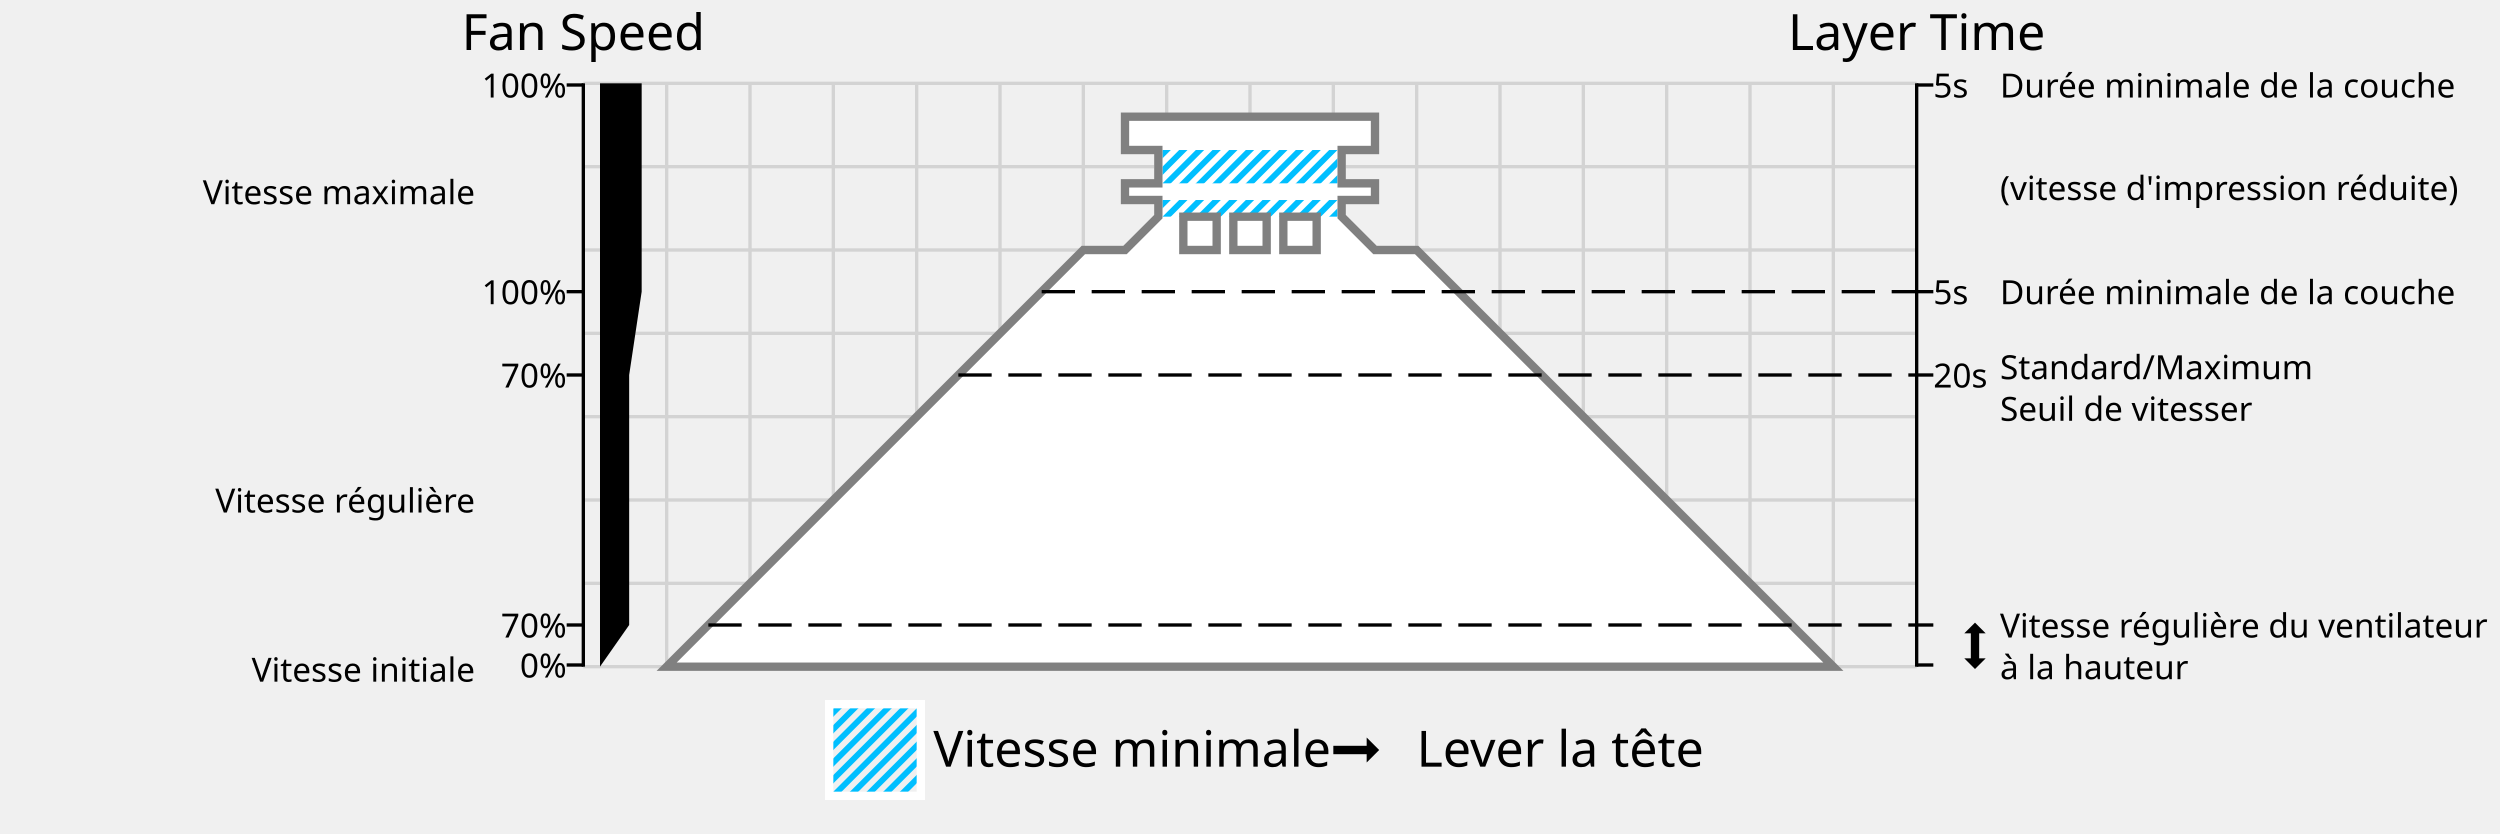
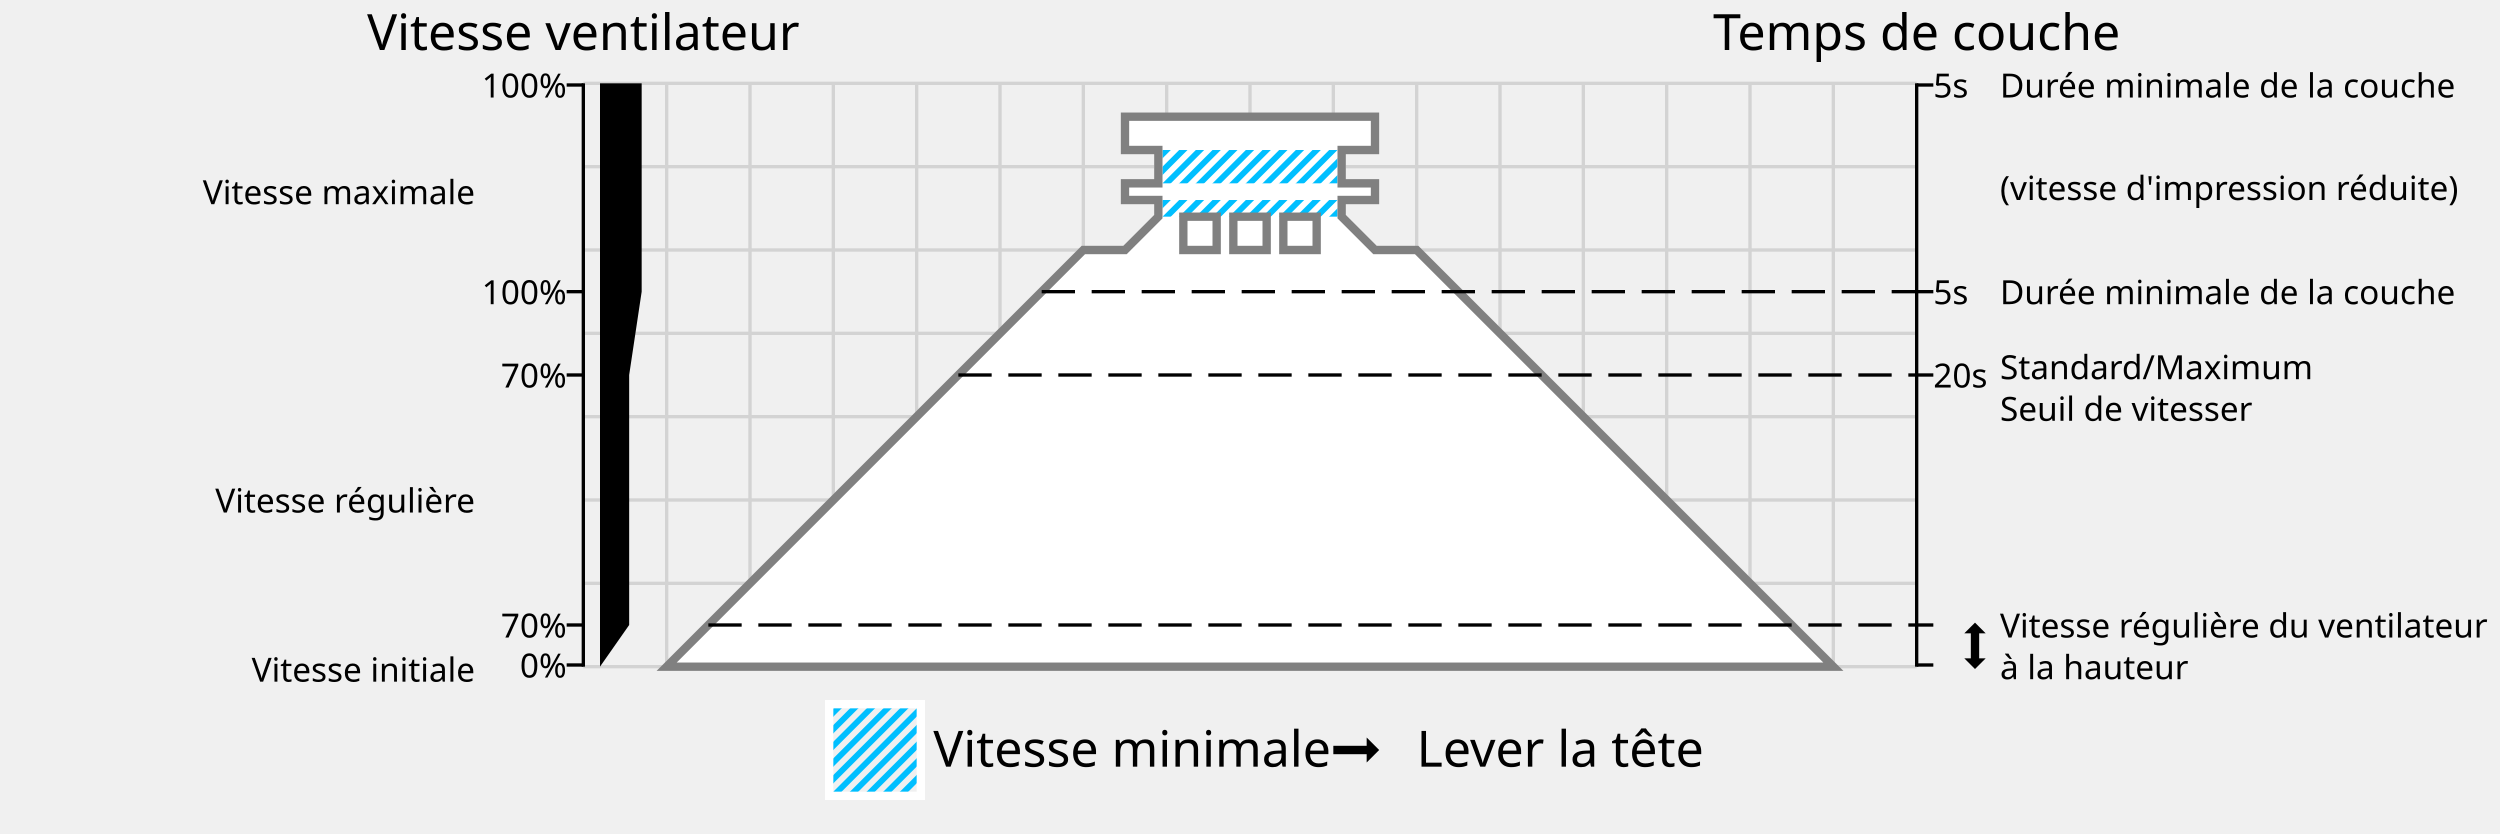
<svg xmlns="http://www.w3.org/2000/svg" width="3000" height="1000">
  <defs>
    <path id="model" d="M800,800 h1400 l-500,-500 h-50 l-40,-40 v-20 h40 v-20 h-40 v-40 h40 v-40 h-300 v40 h40 v40 h-40 v20 h40 v20 l-40,40 h-50 z m620,-500 h40 v-40 h-40 z m60,0 h40 v-40 h-40 z m60,0 h40 v-40 h-40 z" />
  </defs>
  <g stroke-width="4" stroke="lightgrey">
    <line x1="700" y1="800" x2="2300" y2="800" />
    <line x1="700" y1="700" x2="2300" y2="700" />
    <line x1="700" y1="600" x2="2300" y2="600" />
    <line x1="700" y1="500" x2="2300" y2="500" />
    <line x1="700" y1="400" x2="2300" y2="400" />
    <line x1="700" y1="300" x2="2300" y2="300" />
    <line x1="700" y1="200" x2="2300" y2="200" />
    <line x1="700" y1="100" x2="2300" y2="100" />
    <line x1="800" y1="100" x2="800" y2="800" />
    <line x1="900" y1="100" x2="900" y2="800" />
    <line x1="1000" y1="100" x2="1000" y2="800" />
    <line x1="1100" y1="100" x2="1100" y2="800" />
    <line x1="1200" y1="100" x2="1200" y2="800" />
    <line x1="1300" y1="100" x2="1300" y2="800" />
    <line x1="1400" y1="100" x2="1400" y2="800" />
    <line x1="1500" y1="100" x2="1500" y2="800" />
    <line x1="1600" y1="100" x2="1600" y2="800" />
    <line x1="1700" y1="100" x2="1700" y2="800" />
    <line x1="1800" y1="100" x2="1800" y2="800" />
    <line x1="1900" y1="100" x2="1900" y2="800" />
    <line x1="2000" y1="100" x2="2000" y2="800" />
    <line x1="2100" y1="100" x2="2100" y2="800" />
    <line x1="2200" y1="100" x2="2200" y2="800" />
  </g>
  <use href="#model" fill="white" />
  <g stroke="deepskyblue" stroke-width="7.071">
    <line x1="1390" y1="250" x2="1405" y2="235" />
    <line x1="1395" y1="265" x2="1425" y2="235" />
    <line x1="1415" y1="265" x2="1445" y2="235" />
    <line x1="1435" y1="265" x2="1465" y2="235" />
    <line x1="1455" y1="265" x2="1485" y2="235" />
    <line x1="1475" y1="265" x2="1505" y2="235" />
    <line x1="1495" y1="265" x2="1525" y2="235" />
    <line x1="1515" y1="265" x2="1545" y2="235" />
    <line x1="1535" y1="265" x2="1565" y2="235" />
    <line x1="1555" y1="265" x2="1585" y2="235" />
    <line x1="1575" y1="265" x2="1605" y2="235" />
    <line x1="1595" y1="265" x2="1610" y2="250" />
    <line x1="1390" y1="190" x2="1405" y2="175" />
    <line x1="1390" y1="210" x2="1425" y2="175" />
    <line x1="1395" y1="225" x2="1445" y2="175" />
    <line x1="1415" y1="225" x2="1465" y2="175" />
    <line x1="1435" y1="225" x2="1485" y2="175" />
    <line x1="1455" y1="225" x2="1505" y2="175" />
    <line x1="1475" y1="225" x2="1525" y2="175" />
    <line x1="1495" y1="225" x2="1545" y2="175" />
    <line x1="1515" y1="225" x2="1565" y2="175" />
    <line x1="1535" y1="225" x2="1585" y2="175" />
    <line x1="1555" y1="225" x2="1605" y2="175" />
    <line x1="1575" y1="225" x2="1610" y2="190" />
    <line x1="1595" y1="225" x2="1610" y2="210" />
  </g>
  <rect x="1390" y="235" width="220" height="30" fill="none" stroke-width="10" stroke="white" />
  <rect x="1390" y="175" width="220" height="50" fill="none" stroke-width="10" stroke="white" />
  <use href="#model" fill="none" stroke="grey" stroke-width="10" />
  <g stroke-width="4" stroke="black">
    <line x1="700" y1="100" x2="700" y2="800" />
    <line x1="680" y1="798" x2="700" y2="798" />
    <line x1="680" y1="750" x2="700" y2="750" />
    <line x1="680" y1="450" x2="700" y2="450" />
    <line x1="680" y1="350" x2="700" y2="350" />
    <line x1="680" y1="102" x2="700" y2="102" />
    <line x1="2300" y1="100" x2="2300" y2="800" />
    <line x1="2300" y1="798" x2="2320" y2="798" />
    <line x1="2300" y1="750" x2="2320" y2="750" />
    <line x1="2300" y1="450" x2="2320" y2="450" />
    <line x1="2300" y1="350" x2="2320" y2="350" />
    <line x1="2300" y1="102" x2="2320" y2="102" />
    <path d="M2370,800 l8,-8 h-5 v-34 h5 l-8,-8 l-8,8 h5 v34 h-5 z" />
  </g>
  <g font-family="sans-serif" font-size="40px">
    <g text-anchor="end">
      <text x="680" y="813">0%</text>
      <text x="680" y="765">70%</text>
      <text x="680" y="465">70%</text>
      <text x="680" y="365">100%</text>
      <text x="680" y="117">100%</text>
    </g>
    <text x="2320" y="465">20s</text>
    <text x="2320" y="365">5s</text>
    <text x="2320" y="117">5s</text>
  </g>
  <g stroke="deepskyblue" stroke-width="7.071">
    <line x1="995" y1="860" x2="1010" y2="845" />
    <line x1="995" y1="880" x2="1030" y2="845" />
    <line x1="995" y1="900" x2="1050" y2="845" />
    <line x1="995" y1="920" x2="1070" y2="845" />
    <line x1="995" y1="940" x2="1090" y2="845" />
    <line x1="1000" y1="955" x2="1105" y2="850" />
    <line x1="1020" y1="955" x2="1105" y2="870" />
    <line x1="1040" y1="955" x2="1105" y2="890" />
    <line x1="1060" y1="955" x2="1105" y2="910" />
    <line x1="1080" y1="955" x2="1105" y2="930" />
  </g>
  <rect x="995" y="845" width="110" height="110" fill="none" stroke="white" stroke-width="10" />
  <path d="M1600,905 h40 v10 l15,-15 l-15,-15 v10 h-40 z" />
  <g font-family="sans-serif" font-size="60px">
    <text x="1120" y="920">Vitesse minimale</text>
    <text x="1700" y="920">Lever la tête</text>
  </g>
  <g font-family="sans-serif" font-size="60px" text-anchor="middle">
-     <text x="700" y="60">Fan Speed</text>
-     <text x="2300" y="60">Layer Time</text>
+     <text x="700" y="60">Vitesse ventilateur</text>
+     <text x="2300" y="60">Temps de couche</text>
  </g>
  <g stroke="black" stroke-width="4" stroke-dasharray="40 20">
    <line x1="850" y1="750" x2="2300" y2="750" />
    <line x1="1150" y1="450" x2="2300" y2="450" />
    <line x1="1250" y1="350" x2="2300" y2="350" />
  </g>
  <g font-family="sans-serif" font-size="40px">
    <g text-anchor="end">
      <text x="570" y="818">Vitesse initiale</text>
      <text x="570" y="615">Vitesse régulière</text>
      <text x="570" y="245">Vitesse maximale</text>
    </g>
    <text x="2400" y="765">Vitesse régulière du ventilateur</text>
    <text x="2400" y="815">à la hauteur</text>
    <text x="2400" y="455">Standard/Maximum</text>
    <text x="2400" y="505">Seuil de vitesser</text>
    <text x="2400" y="365">Durée minimale de la couche</text>
    <text x="2400" y="240">(vitesse d'impression réduite)</text>
    <text x="2400" y="117">Durée minimale de la couche</text>
  </g>
  <path d="M720,800 l35,-50 v-300 l15,-100 v-250 h-50 z" />
</svg>
